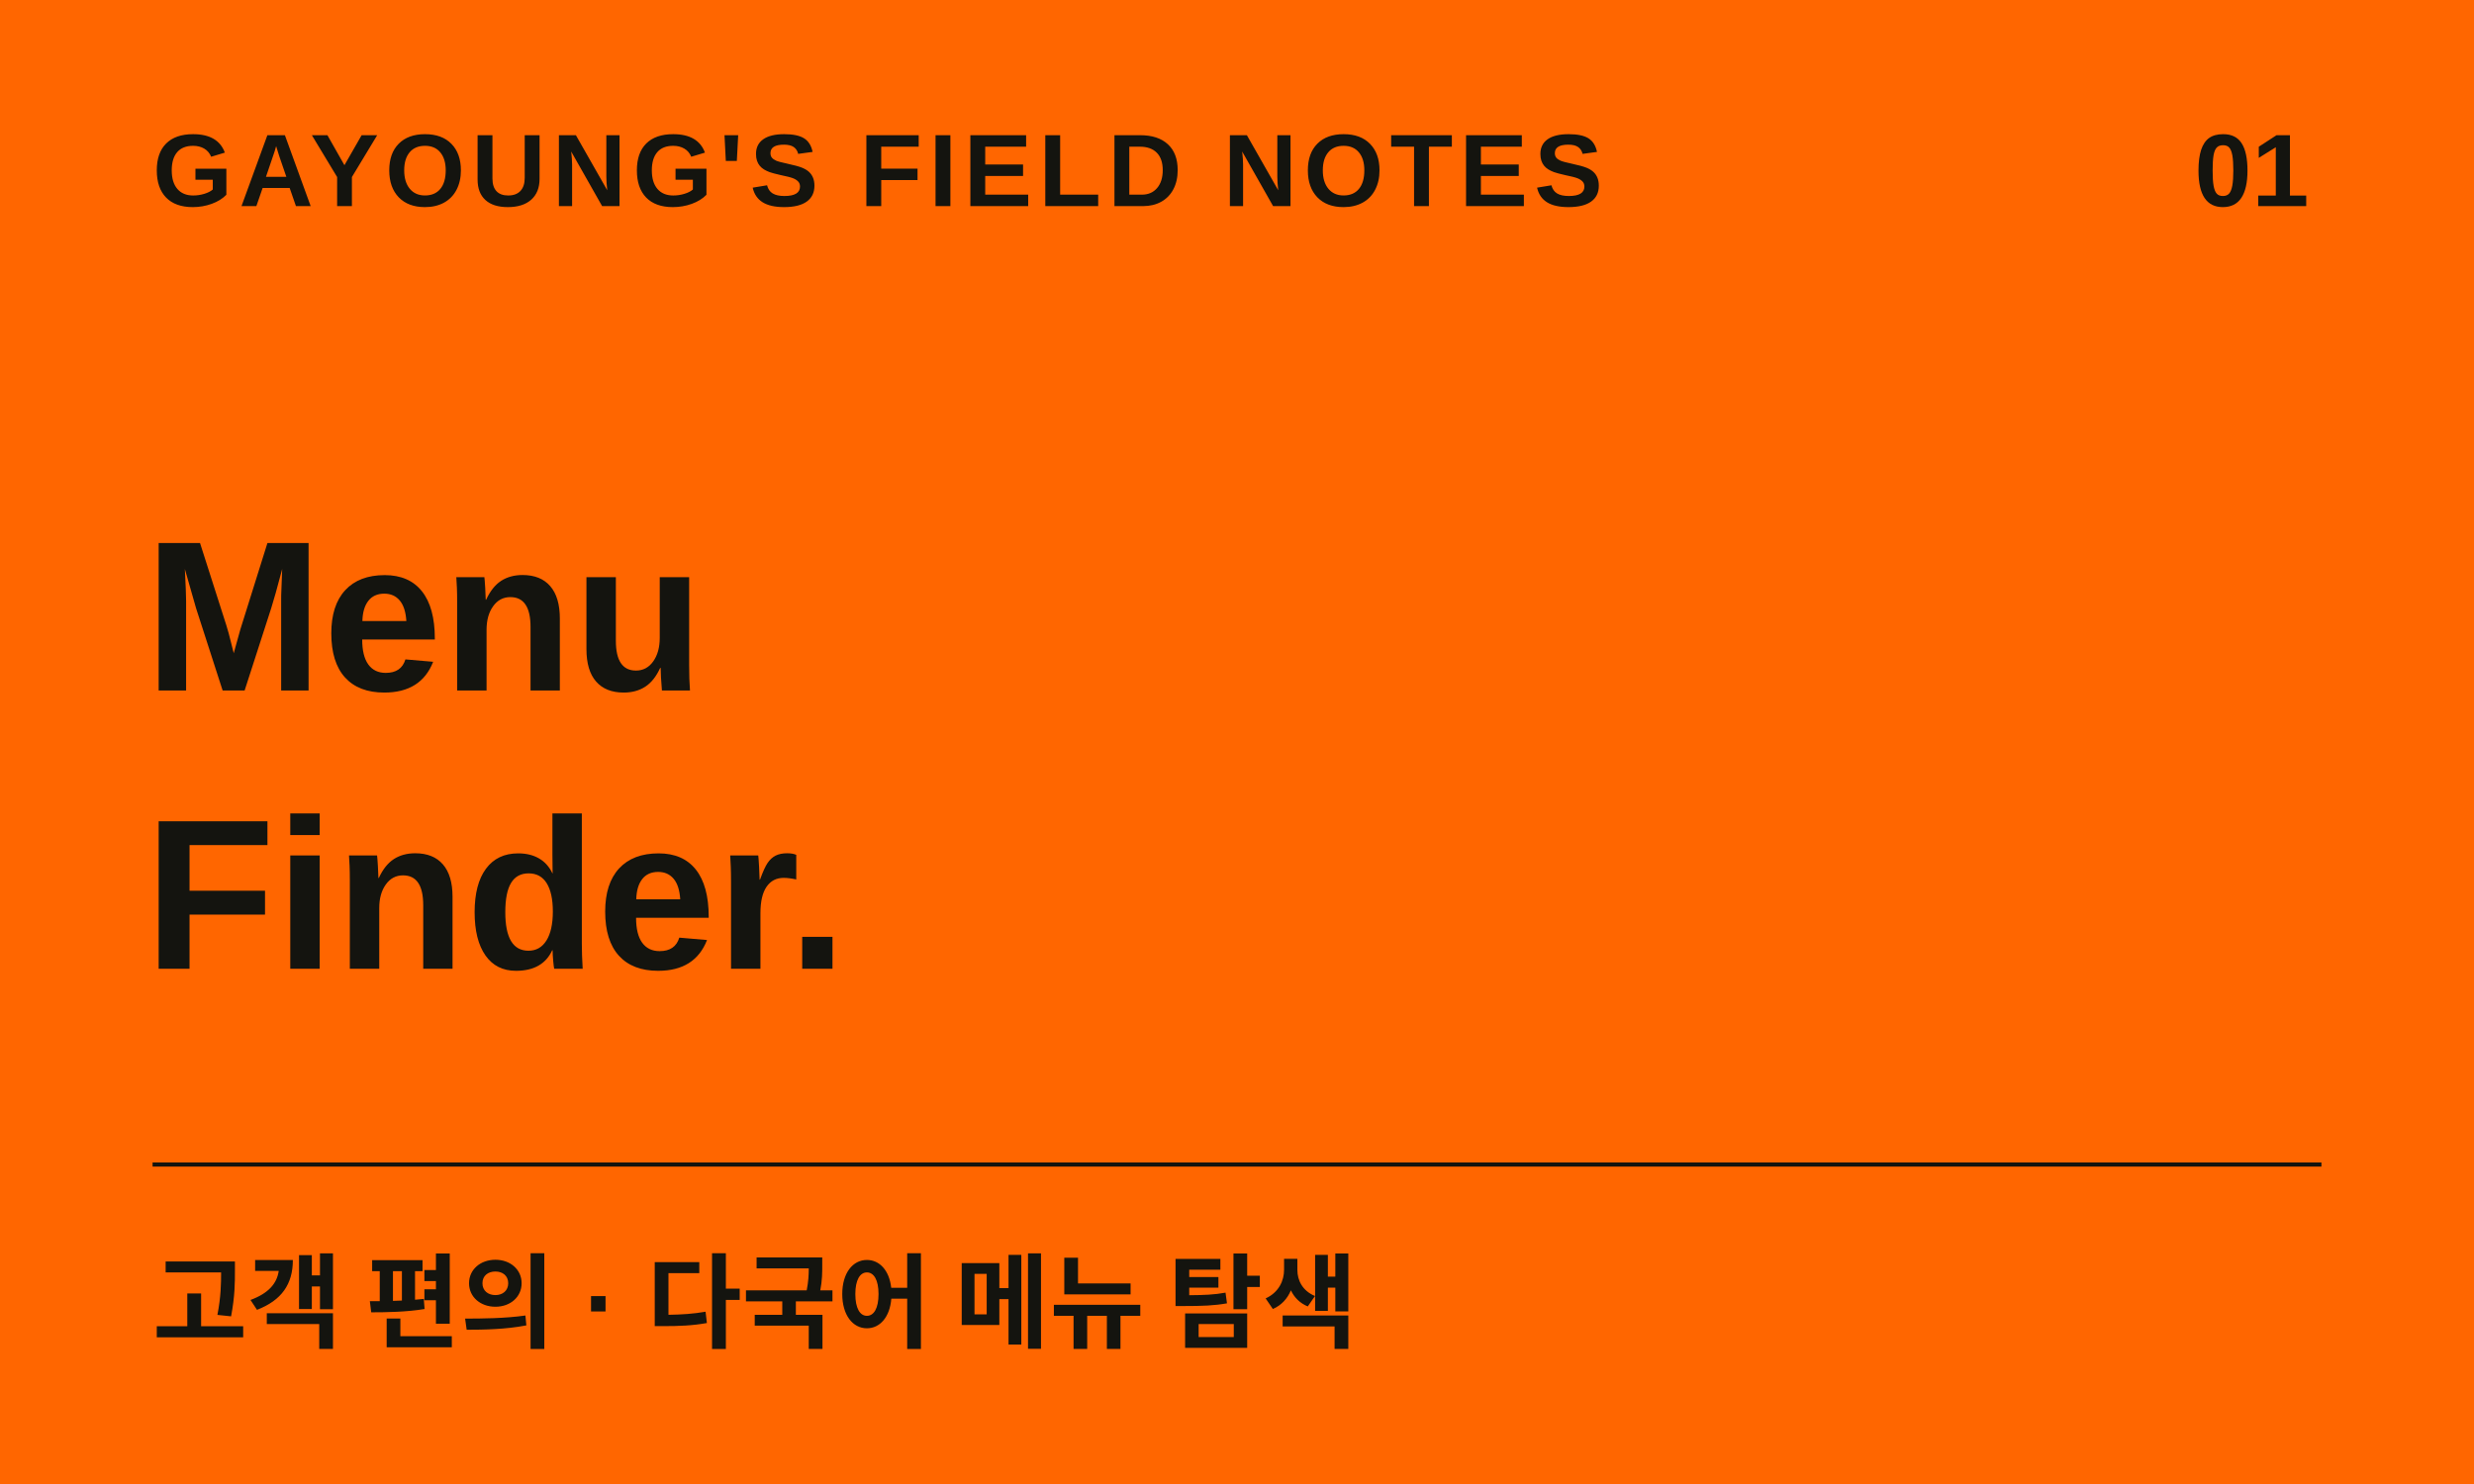
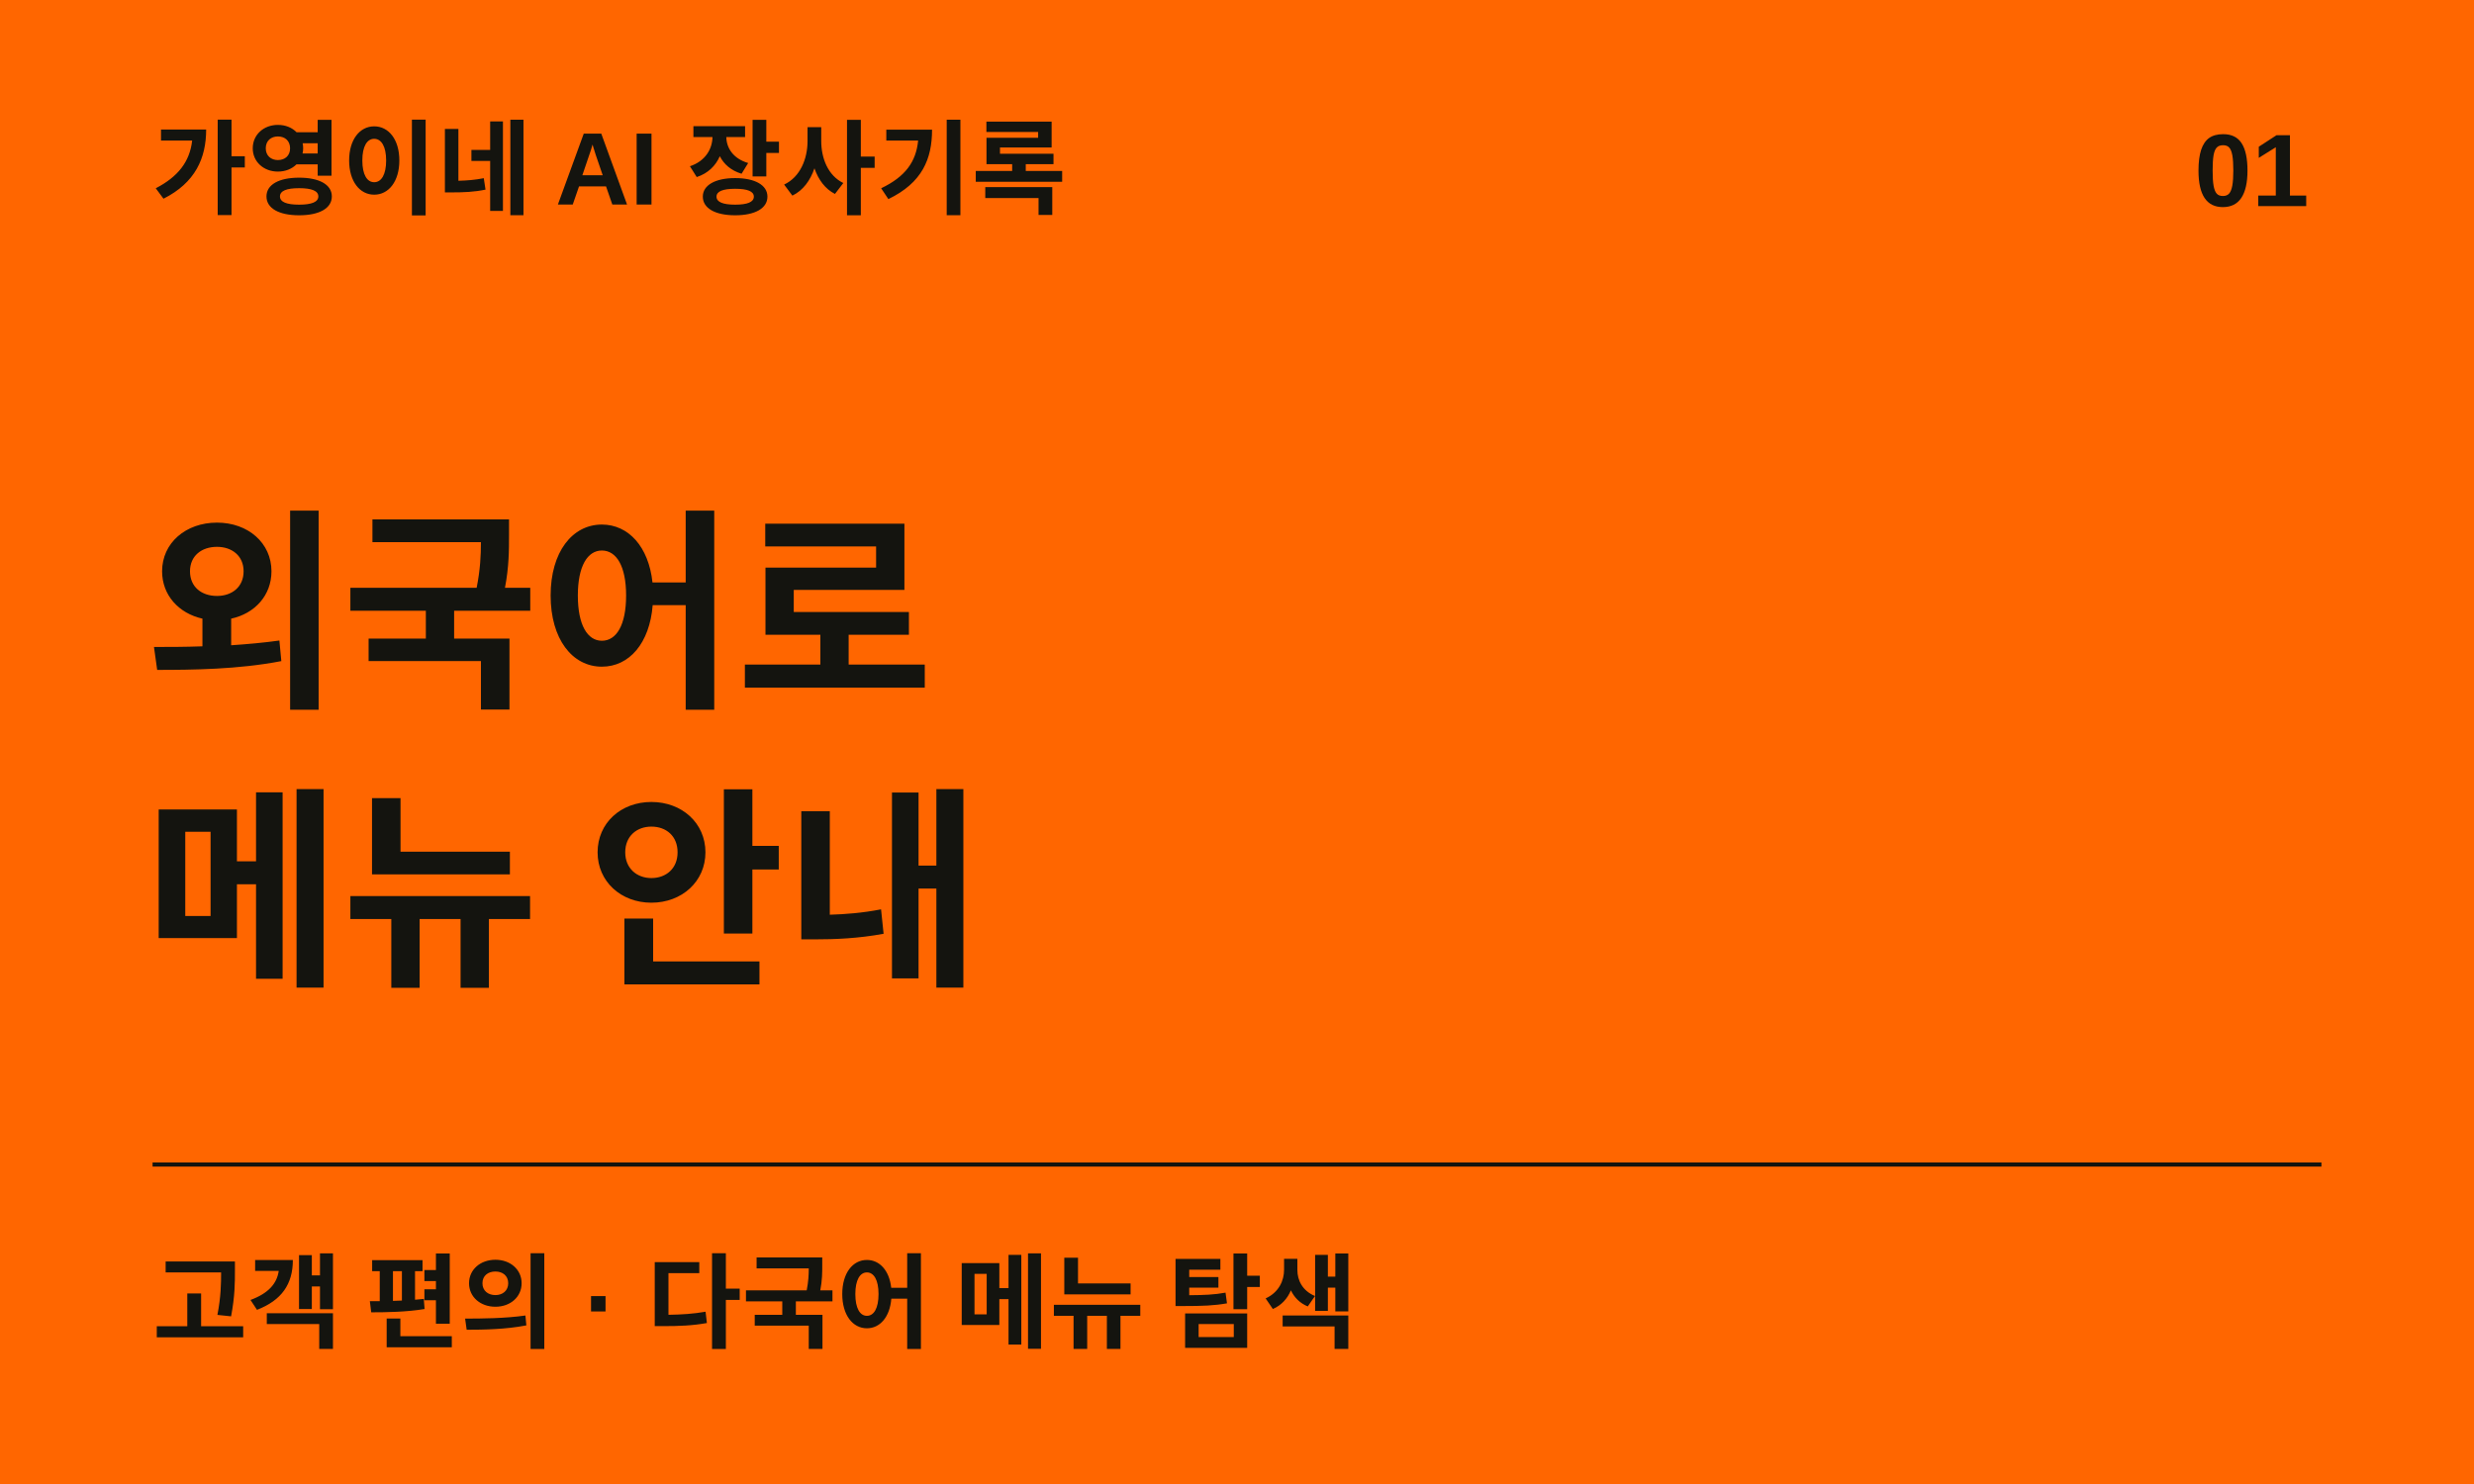
<svg xmlns="http://www.w3.org/2000/svg" width="1200" height="720" viewBox="0 0 1200 720">
  <rect width="1200" height="720" fill="#FF6600" />
  <g fill="#14140F" font-family="Arial, Noto Sans KR, sans-serif">
-     <text x="74" y="100" font-size="50" font-weight="700" letter-spacing="3">GAYOUNG'S FIELD NOTES</text>
+     <text x="74" y="100" font-size="50" font-weight="700" letter-spacing="0">가영이네 AI 장사기록</text>
    <text x="1120" y="100" font-size="50" font-weight="700" text-anchor="end">01</text>
-     <text x="70" y="335" font-size="104" font-weight="800">Menu</text>
-     <text x="70" y="470" font-size="104" font-weight="800">Finder.</text>
+     <text x="70" y="335" font-size="104" font-weight="800">외국어로</text>
+     <text x="70" y="470" font-size="104" font-weight="800">메뉴 안내</text>
    <text x="74" y="650" font-size="50" font-weight="700">고객 편의 · 다국어 메뉴 탐색</text>
  </g>
  <path d="M74 565H1126" stroke="#14140F" stroke-width="2" />
</svg>
